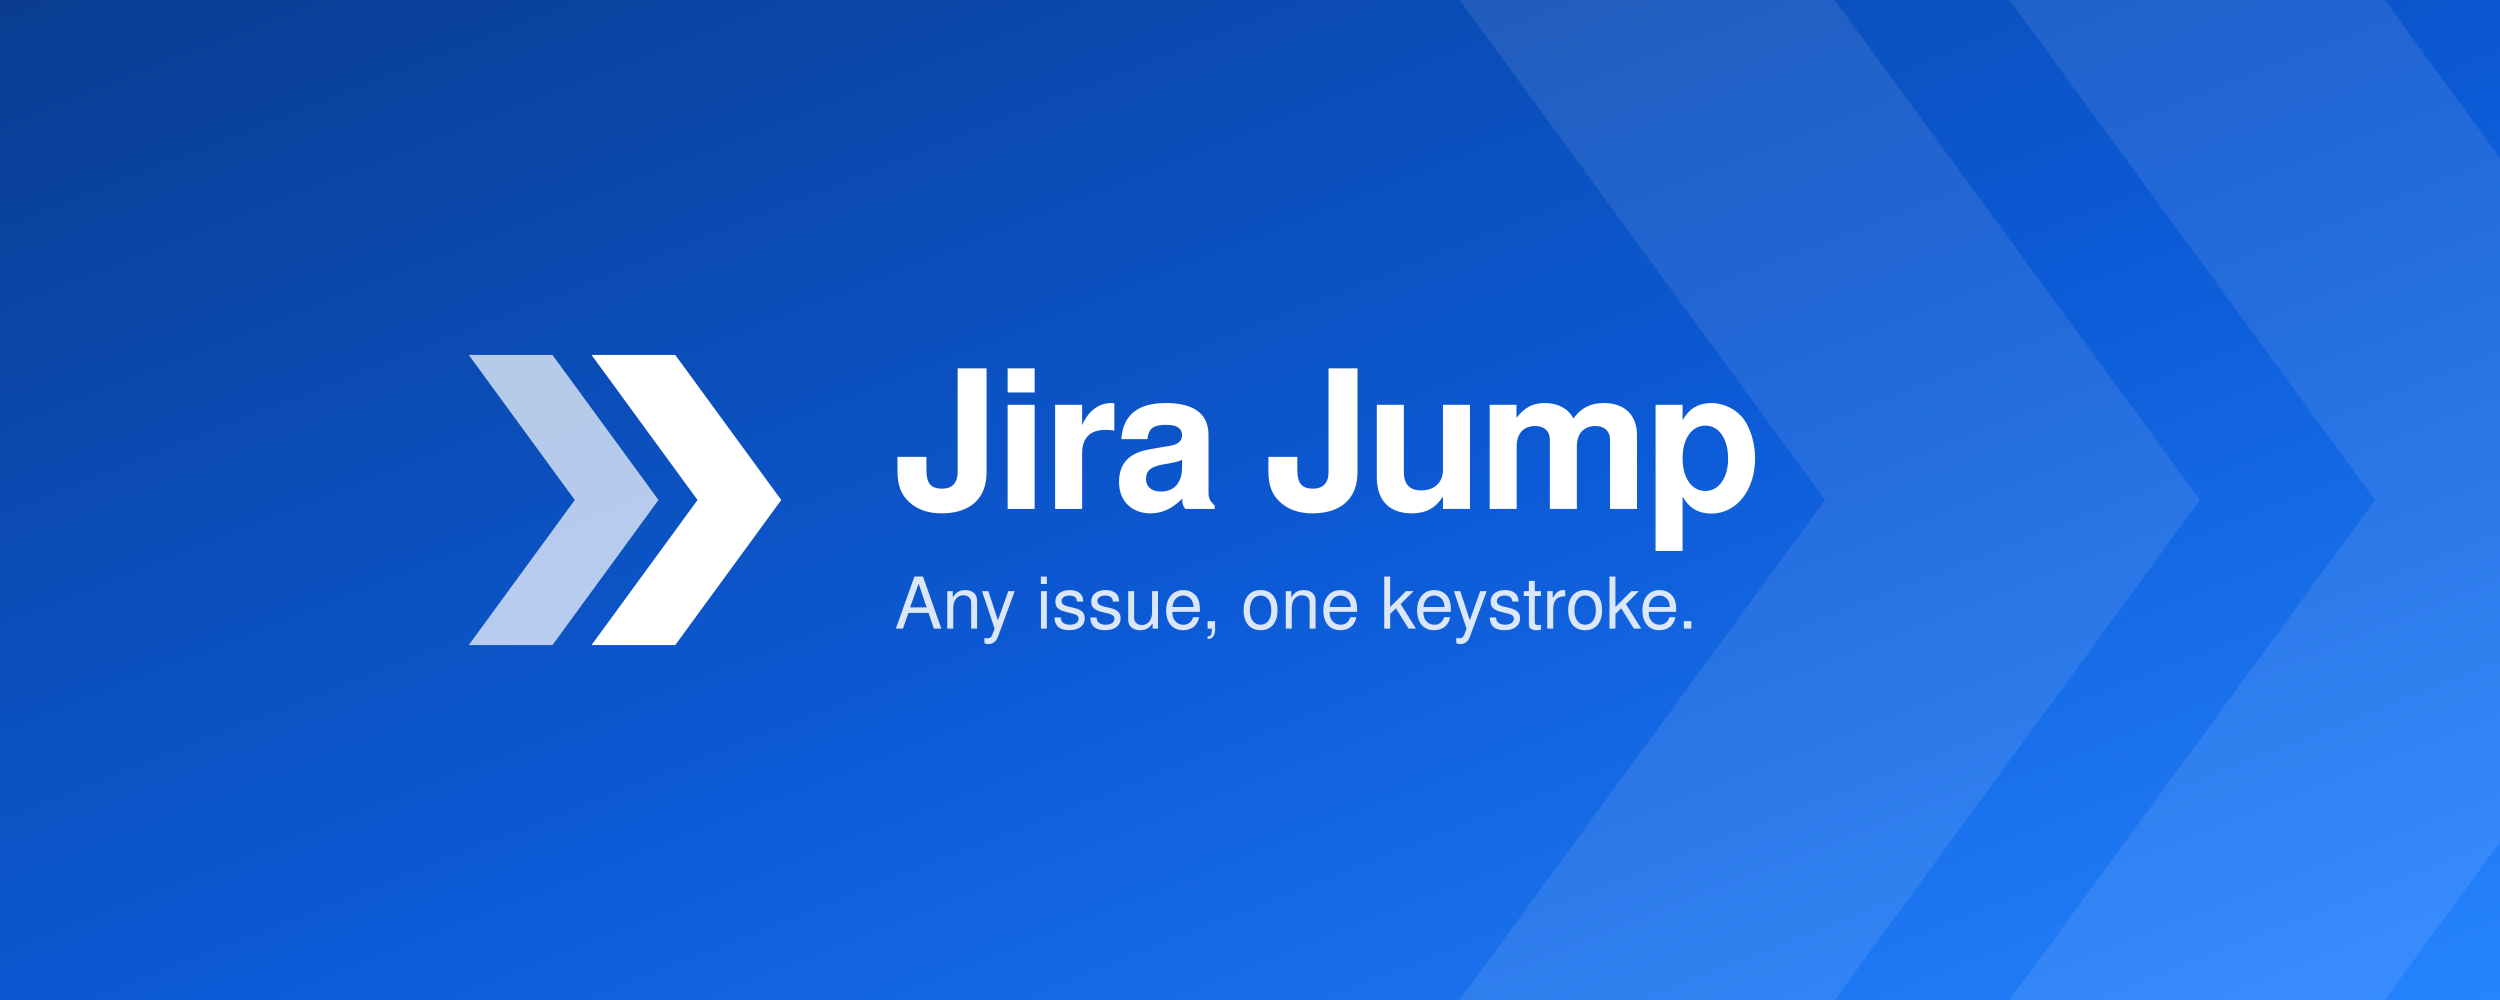
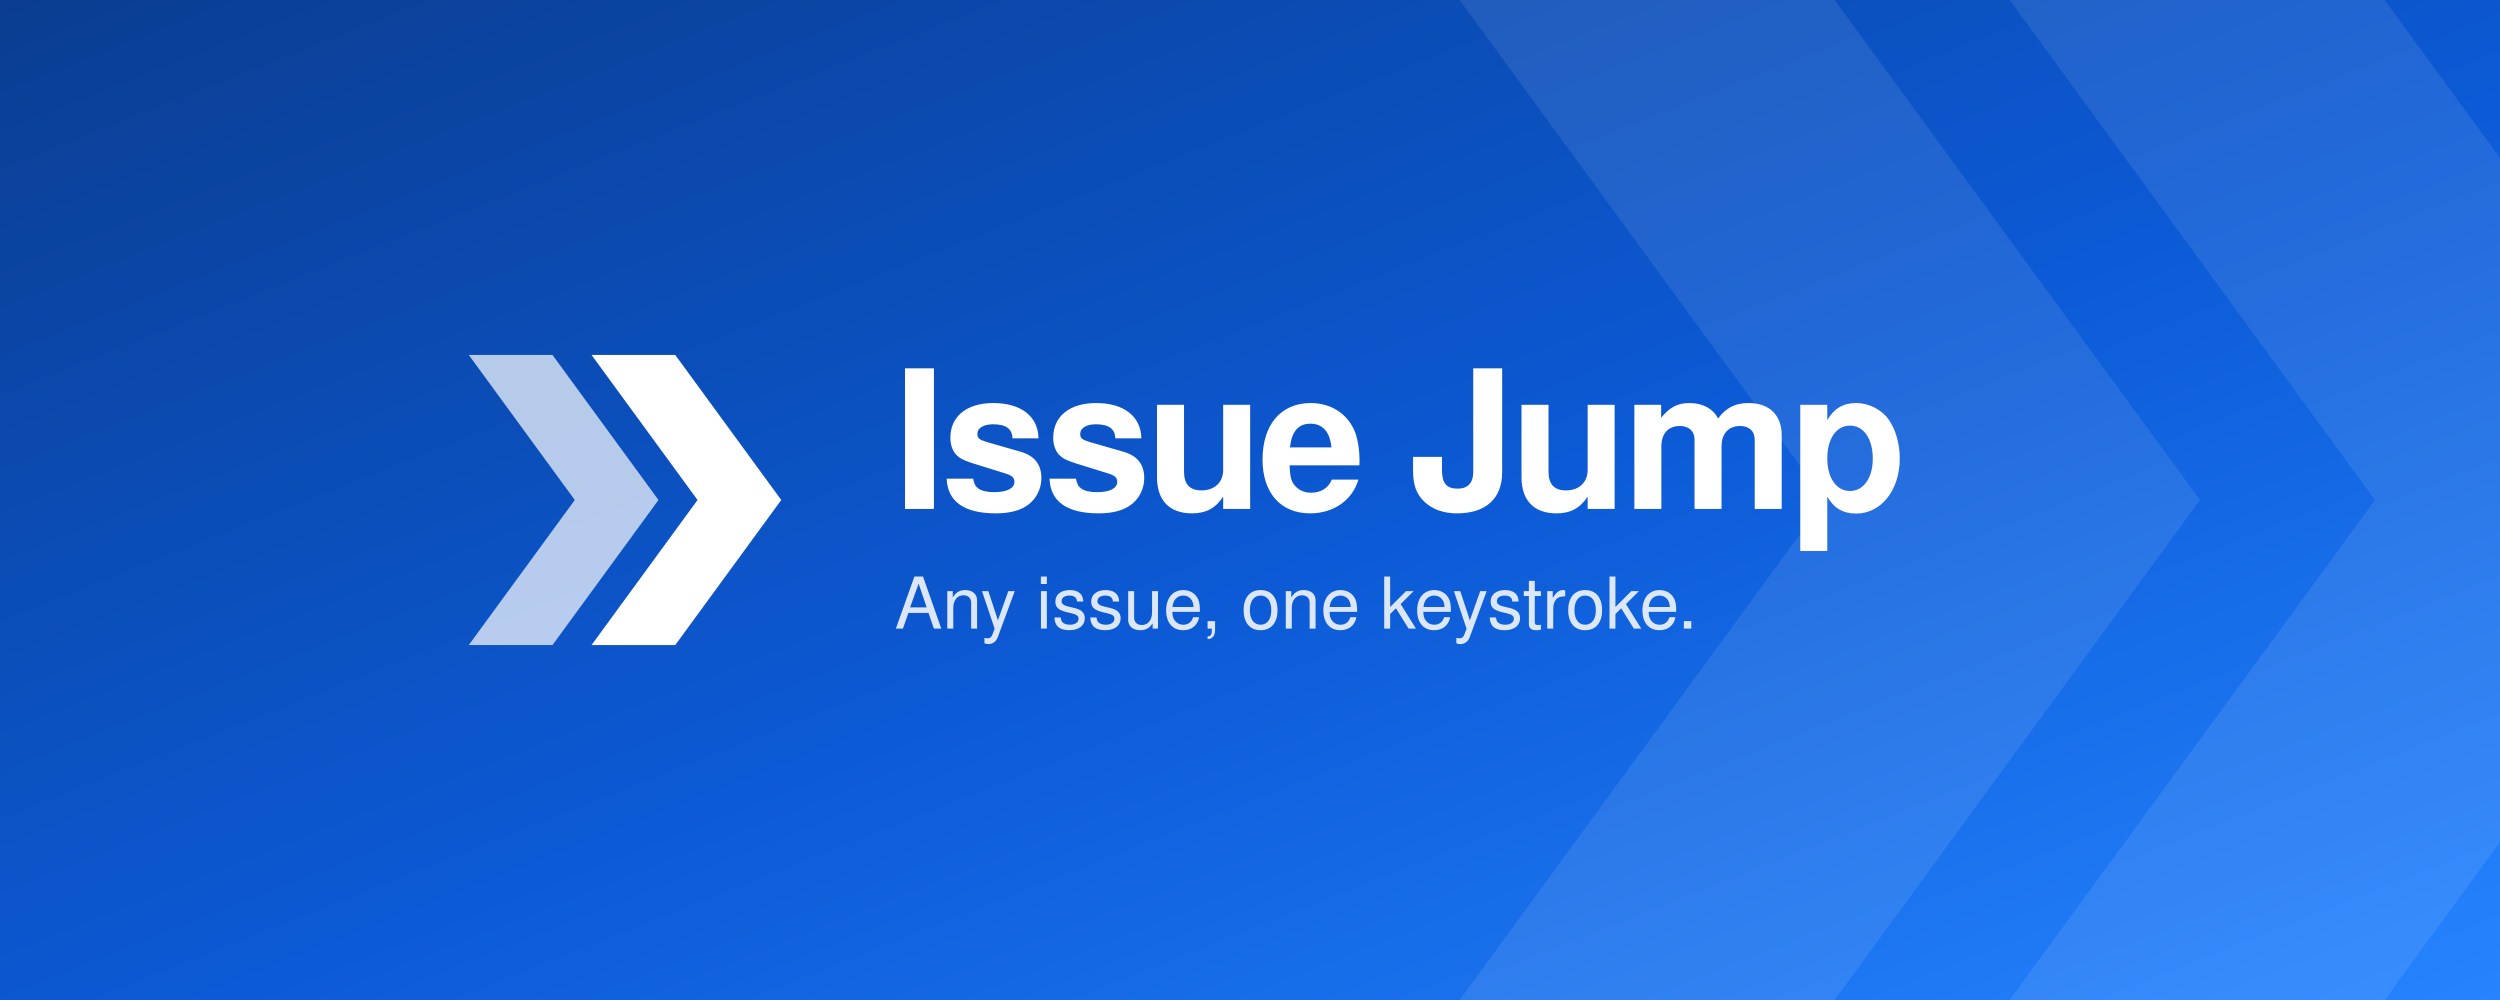
<svg xmlns="http://www.w3.org/2000/svg" viewBox="0 0 1400 560">
  <defs>
    <linearGradient id="bg" x1="0" y1="0" x2="1" y2="1">
      <stop offset="0" stop-color="#0a3d91" />
      <stop offset=".55" stop-color="#0c5ad6" />
      <stop offset="1" stop-color="#2684ff" />
    </linearGradient>
  </defs>
  <rect width="1400" height="560" fill="url(#bg)" />
  <svg x="700.0" y="-168.0" width="896.0" height="896.0" viewBox="0 0 128 128" opacity=".09">
    <path d="M8 12h30l38 52-38 52H8l38-52z" fill="#fff" />
    <path d="M52 12h30l38 52-38 52H52l38-52z" fill="#fff" />
  </svg>
  <svg x="250" y="180" width="200" height="200" viewBox="0 0 128 128">
    <path d="M8 12h30l38 52-38 52H8l38-52z" fill="#fff" fill-opacity=".7" />
    <path d="M52 12h30l38 52-38 52H52l38-52z" fill="#fff" />
  </svg>
-   <text x="500" y="285" font-family="Helvetica Neue, Helvetica, Arial, sans-serif" font-size="108" font-weight="700" fill="#fff" letter-spacing="-3.0">Jira Jump</text>
+   <text x="500" y="285" font-family="Helvetica Neue, Helvetica, Arial, sans-serif" font-size="108" font-weight="700" fill="#fff" letter-spacing="-3.0">Issue Jump</text>
  <text x="501" y="352" font-family="Helvetica Neue, Helvetica, Arial, sans-serif" font-size="40" fill="#fff" fill-opacity=".85">Any issue, one keystroke.</text>
</svg>
